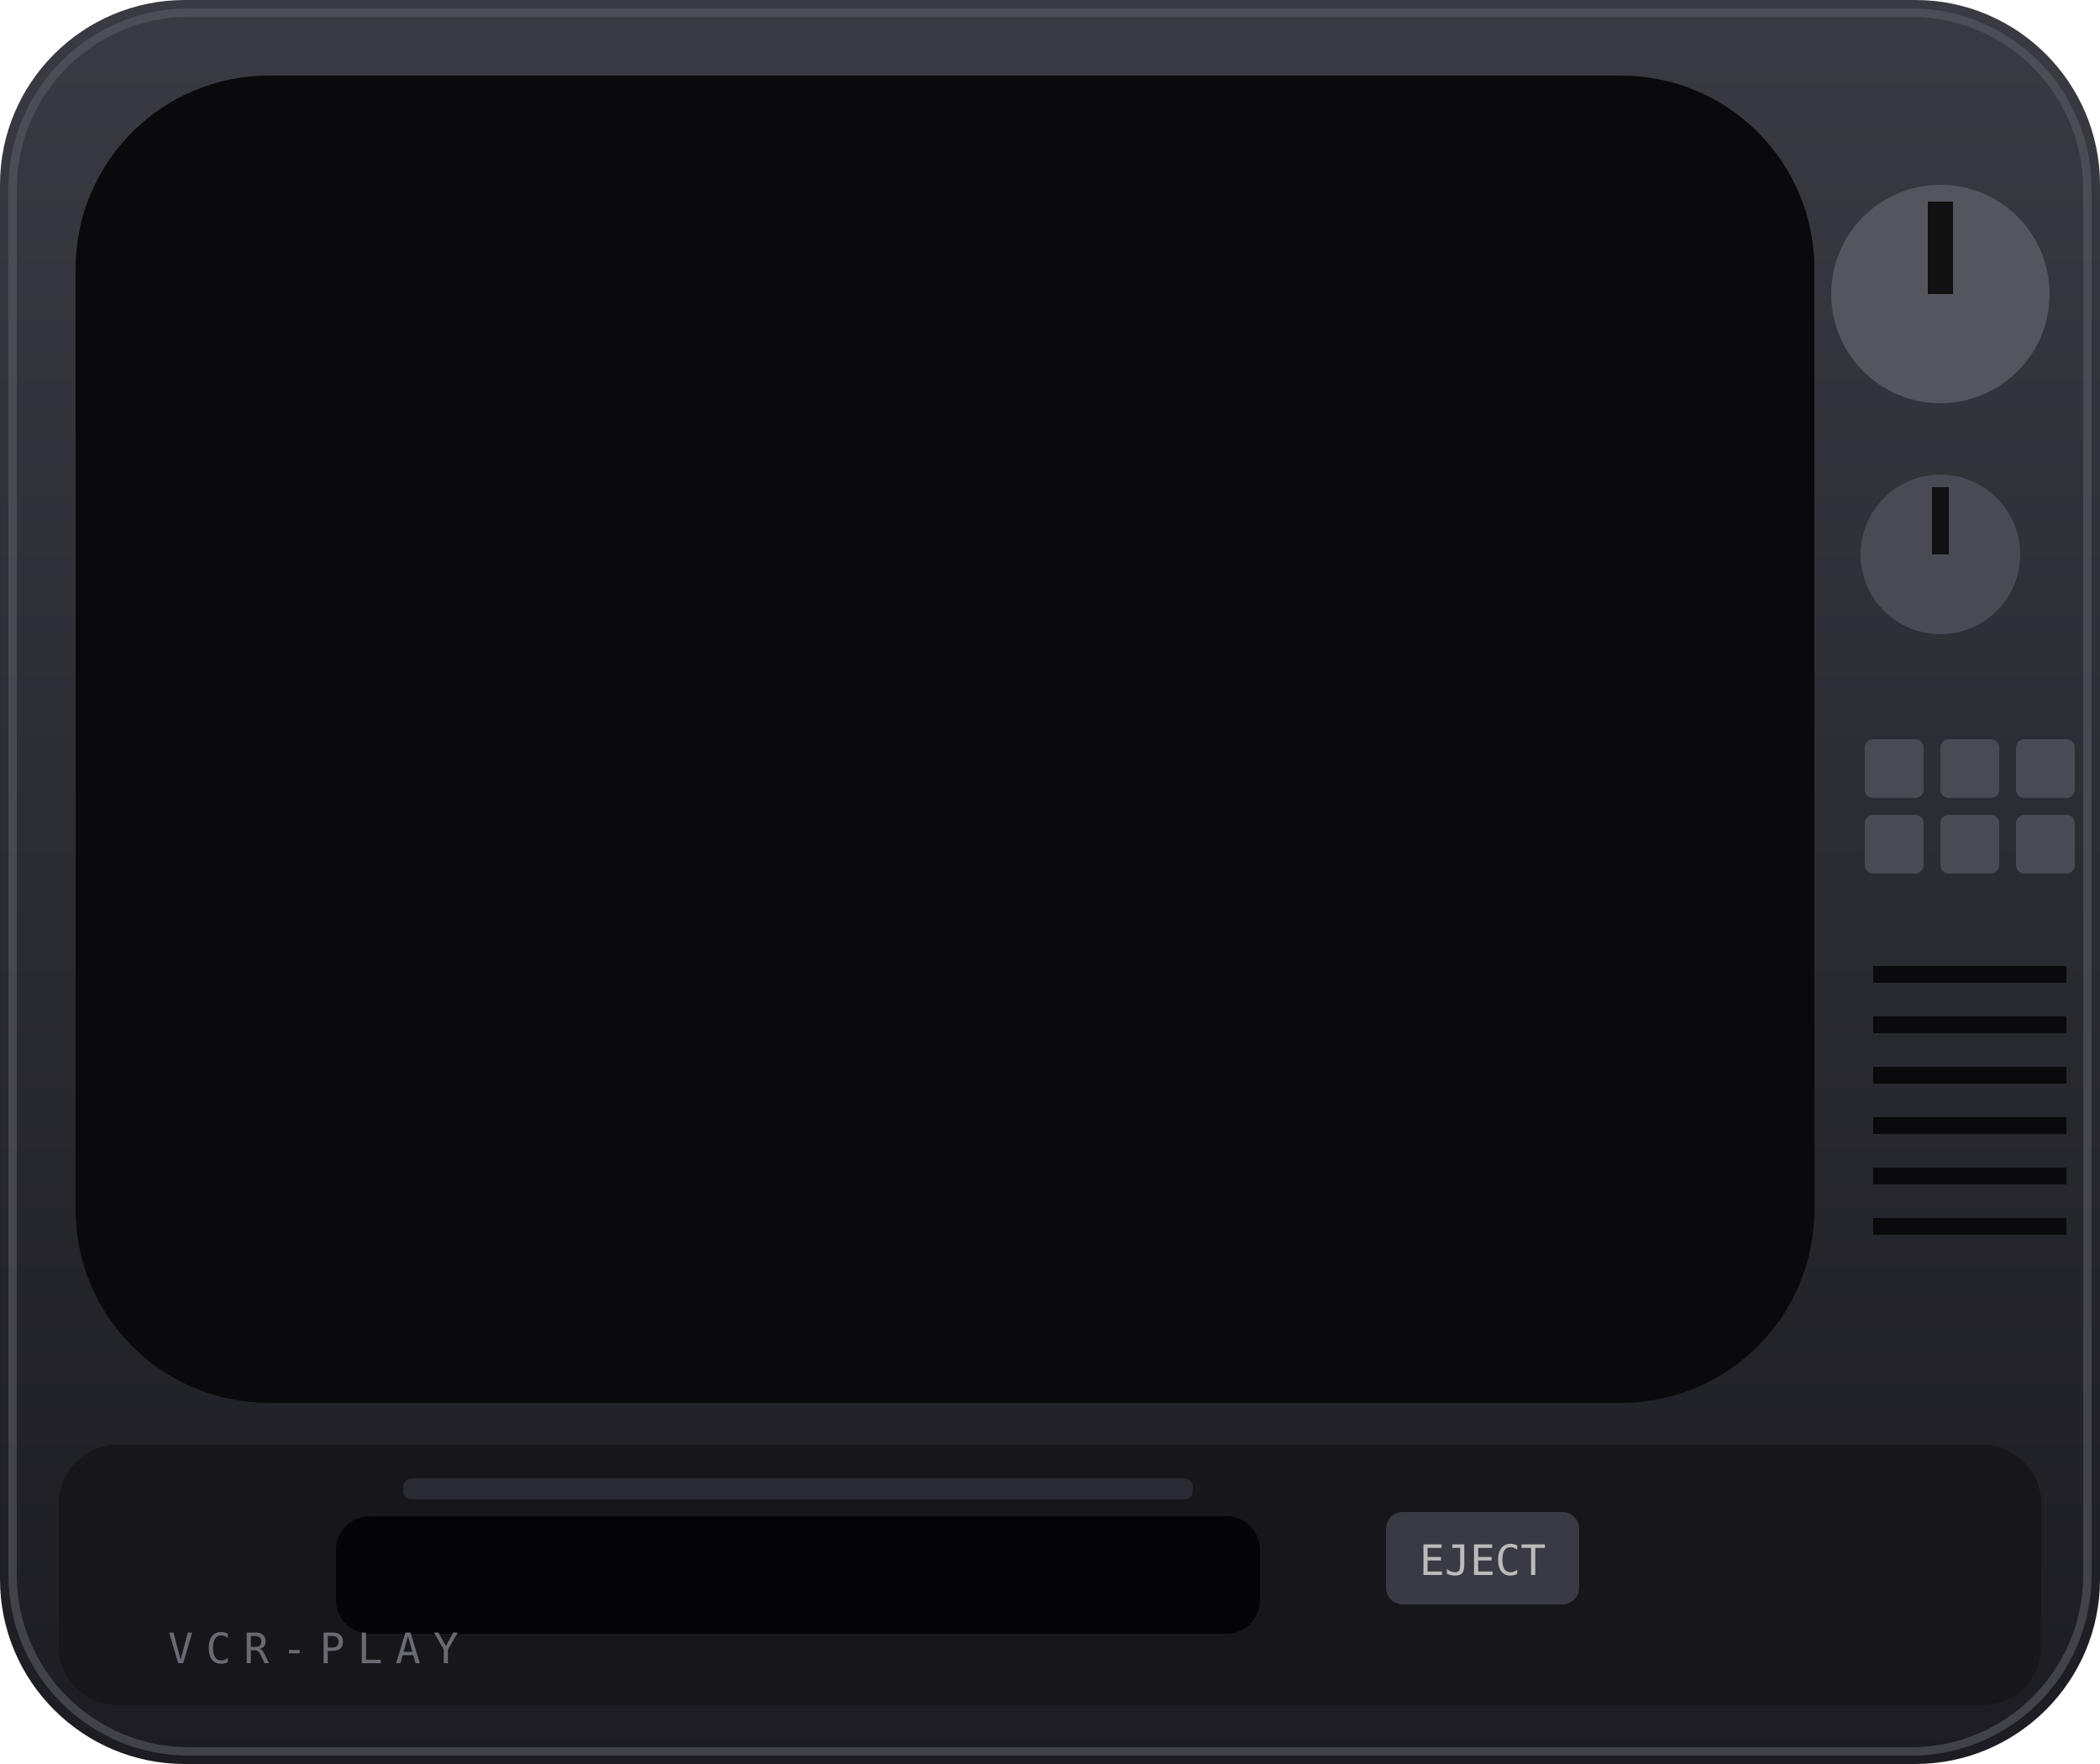
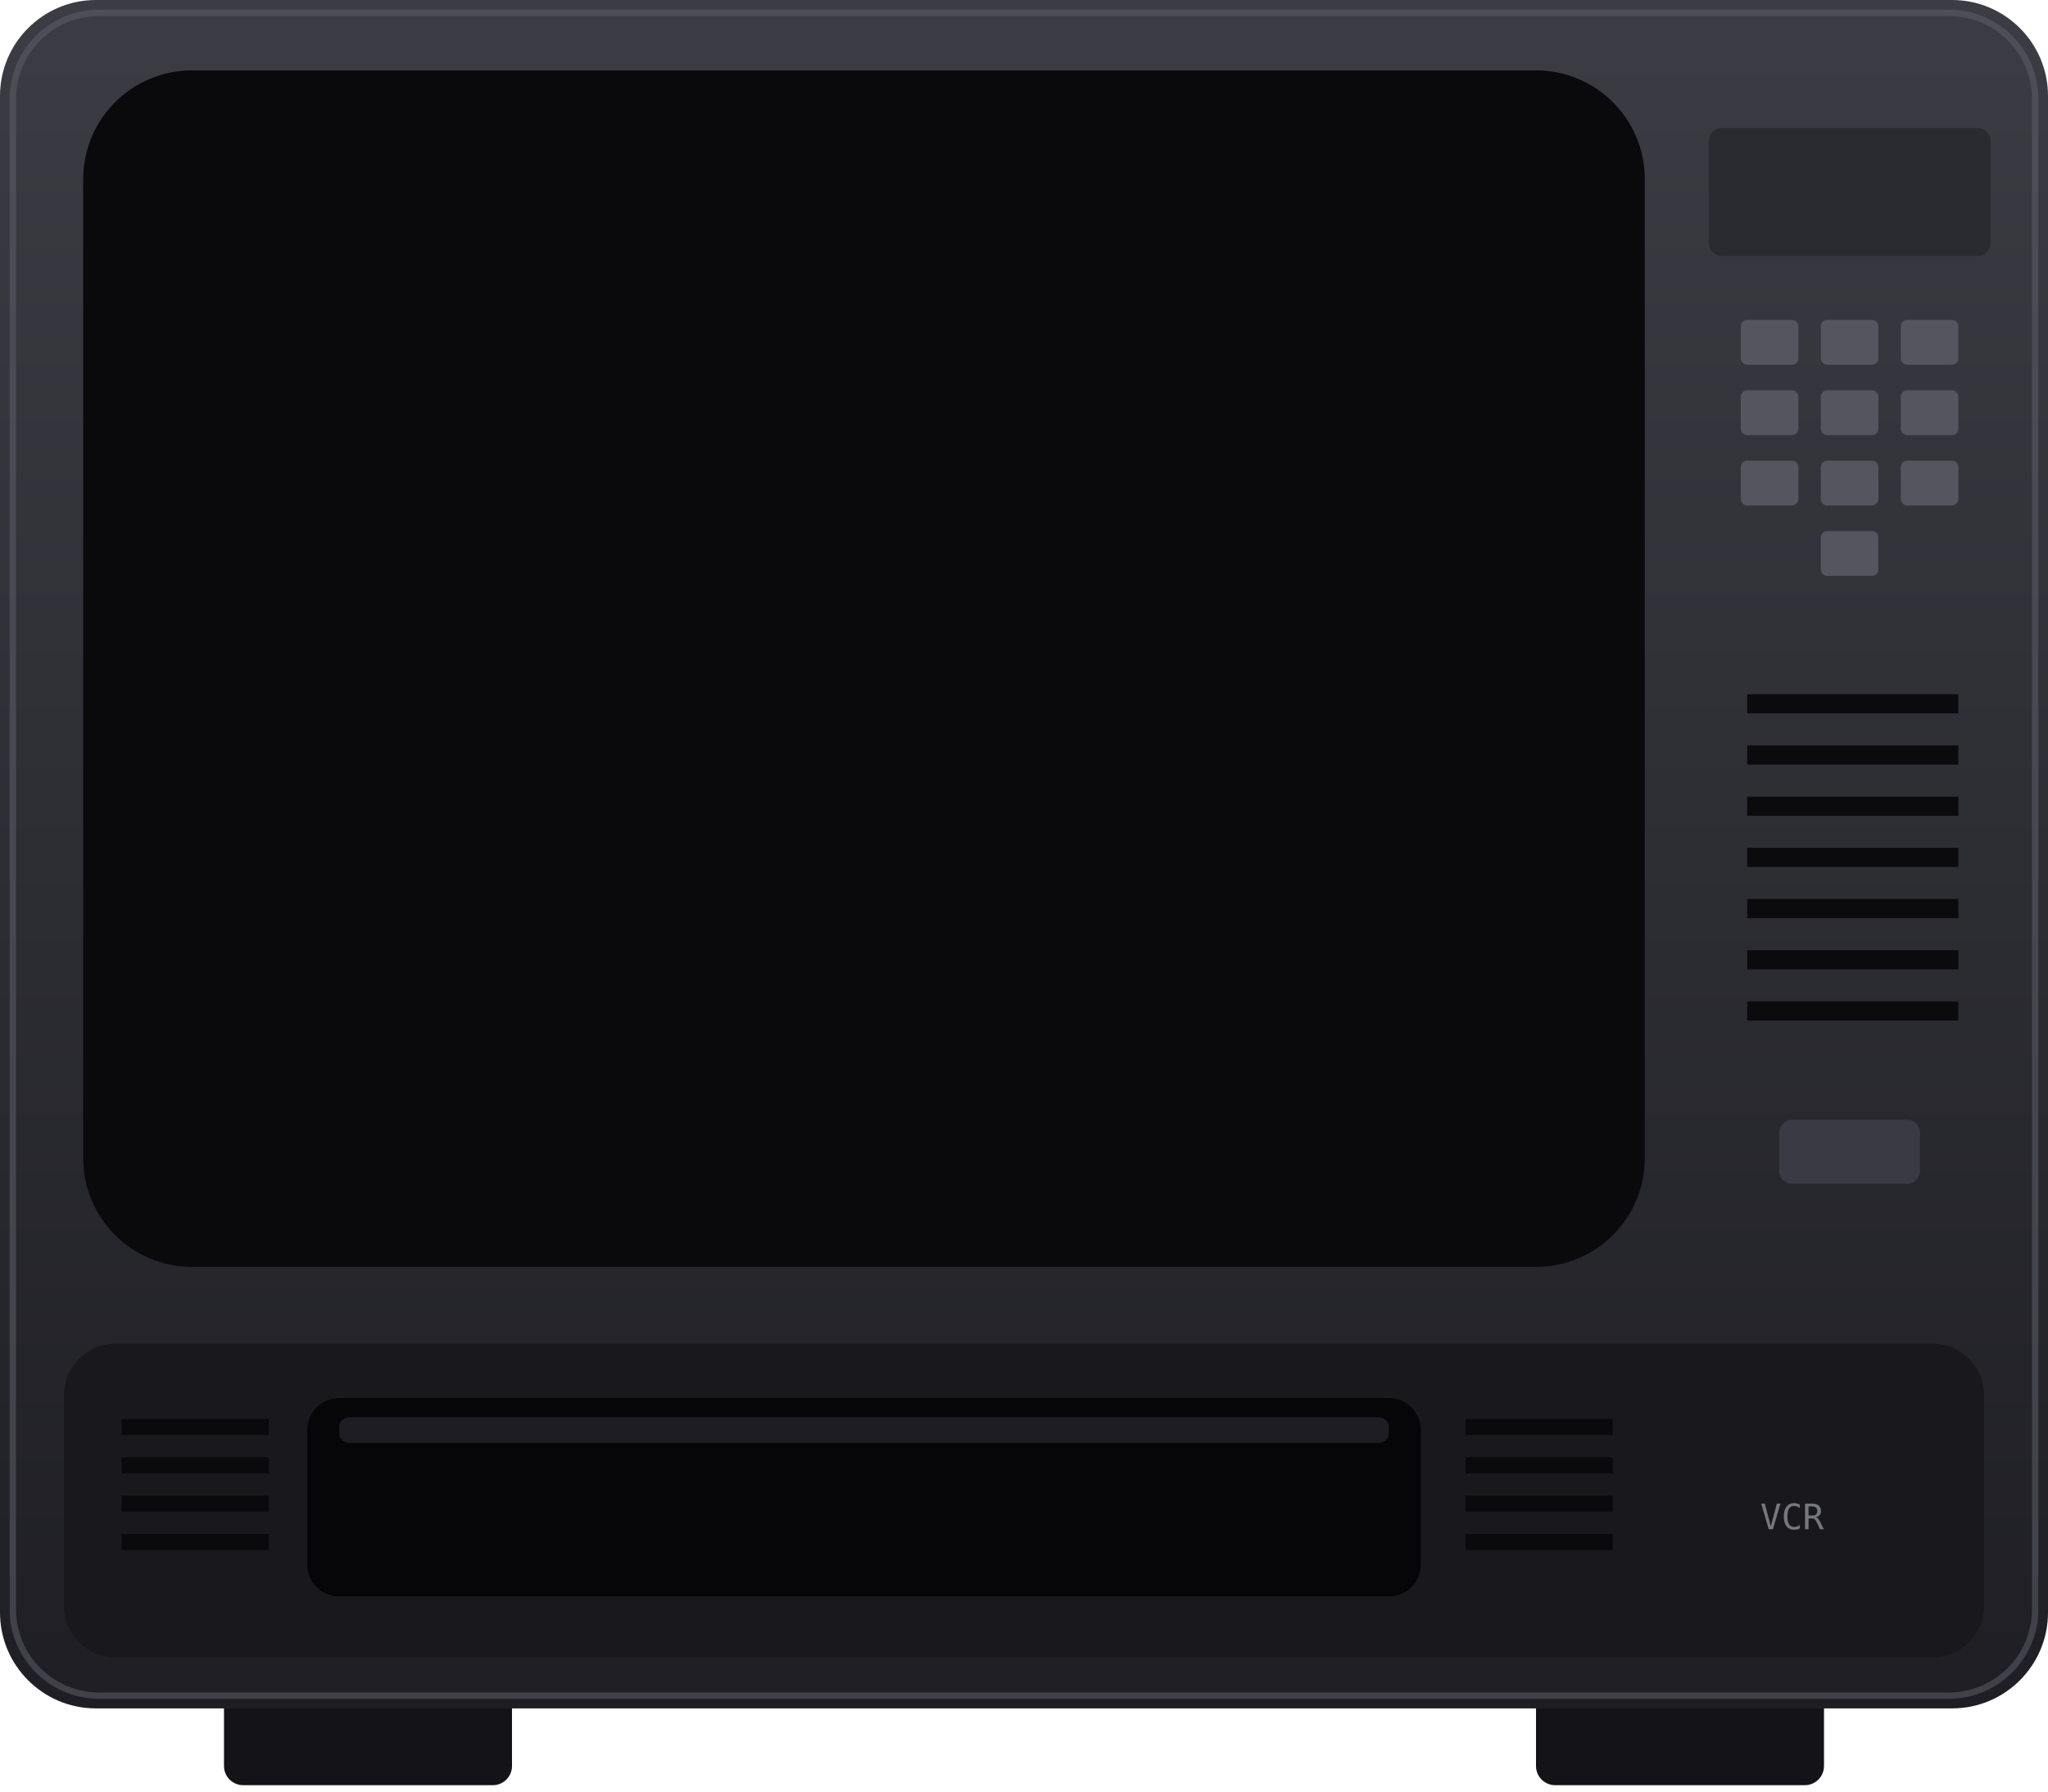
- <svg xmlns="http://www.w3.org/2000/svg" width="500" height="420" viewBox="0 0 500 420">
+ <svg xmlns="http://www.w3.org/2000/svg" width="640" height="560" viewBox="0 0 640 560">
  <defs>
    <linearGradient id="b" x1="0" y1="0" x2="0" y2="1">
-       <stop offset="0" stop-color="#3a3a42" />
-       <stop offset="1" stop-color="#1c1c22" />
+       <stop offset="0" stop-color="#3c3c44" />
+       <stop offset="1" stop-color="#1e1e24" />
    </linearGradient>
  </defs>
-   <rect width="500" height="420" rx="44" fill="url(#b)" />
-   <rect x="3" y="3" width="494" height="414" rx="42" fill="none" stroke="#5a5a64" stroke-width="2" opacity=".6" />
-   <rect x="18" y="18" width="414" height="316" rx="46" fill="#0a0a0d" />
-   <circle cx="462" cy="70" r="26" fill="#55555e" />
-   <rect x="459" y="48" width="6" height="22" fill="#111" />
-   <circle cx="462" cy="132" r="19" fill="#4a4a54" />
-   <rect x="460" y="116" width="4" height="16" fill="#111" />
-   <g fill="#4a4a54">
-     <rect x="444" y="176" width="14" height="14" rx="2" />
-     <rect x="462" y="176" width="14" height="14" rx="2" />
-     <rect x="480" y="176" width="14" height="14" rx="2" />
-     <rect x="444" y="194" width="14" height="14" rx="2" />
-     <rect x="462" y="194" width="14" height="14" rx="2" />
-     <rect x="480" y="194" width="14" height="14" rx="2" />
+   <rect x="70" y="528" width="90" height="30" rx="6" fill="#141418" />
+   <rect x="480" y="528" width="90" height="30" rx="6" fill="#141418" />
+   <rect width="640" height="534" rx="30" fill="url(#b)" />
+   <rect x="4" y="4" width="632" height="526" rx="27" fill="none" stroke="#5c5c66" stroke-width="2" opacity=".55" />
+   <rect x="26" y="22" width="488" height="374" rx="34" fill="#0a0a0d" />
+   <rect x="534" y="40" width="88" height="40" rx="4" fill="#2a2a31" />
+   <g fill="#55555f">
+     <rect x="544" y="100" width="18" height="14" rx="2" />
+     <rect x="569" y="100" width="18" height="14" rx="2" />
+     <rect x="594" y="100" width="18" height="14" rx="2" />
+     <rect x="544" y="122" width="18" height="14" rx="2" />
+     <rect x="569" y="122" width="18" height="14" rx="2" />
+     <rect x="594" y="122" width="18" height="14" rx="2" />
+     <rect x="544" y="144" width="18" height="14" rx="2" />
+     <rect x="569" y="144" width="18" height="14" rx="2" />
+     <rect x="594" y="144" width="18" height="14" rx="2" />
+     <rect x="569" y="166" width="18" height="14" rx="2" />
  </g>
-   <g stroke="#0a0a0d" stroke-width="4">
-     <path d="M446 232H492M446 244H492M446 256H492M446 268H492M446 280H492M446 292H492" />
+   <g stroke="#0b0b0e" stroke-width="6">
+     <path d="M546 220H612M546 236H612M546 252H612M546 268H612M546 284H612M546 300H612M546 316H612" />
  </g>
-   <rect x="14" y="344" width="472" height="62" rx="14" fill="#16161b" />
-   <rect x="80" y="361" width="220" height="28" rx="8" fill="#050507" />
-   <rect x="96" y="352" width="188" height="5" rx="2" fill="#2a2a32" />
-   <text x="40" y="396" font-family="monospace" font-size="10" fill="#6a6a74" letter-spacing="3">VCR-PLAY</text>
-   <rect x="330" y="360" width="46" height="22" rx="4" fill="#3a3a44" />
-   <text x="353" y="375" font-family="monospace" font-size="10" text-anchor="middle" fill="#bbb">EJECT</text>
+   <rect x="556" y="350" width="44" height="20" rx="4" fill="#3a3a44" />
+   <rect x="20" y="420" width="600" height="98" rx="16" fill="#18181d" />
+   <rect x="96" y="437" width="348" height="62" rx="10" fill="#060608" />
+   <rect x="106" y="443" width="328" height="8" rx="3" fill="#1d1d23" />
+   <g stroke="#0a0a0d" stroke-width="5">
+     <path d="M38 446H84M38 458H84M38 470H84M38 482H84" />
+     <path d="M458 446H504M458 458H504M458 470H504M458 482H504" />
+   </g>
+   <text x="560" y="478" font-family="monospace" font-size="11" text-anchor="middle" fill="#77777f">VCR</text>
</svg>
